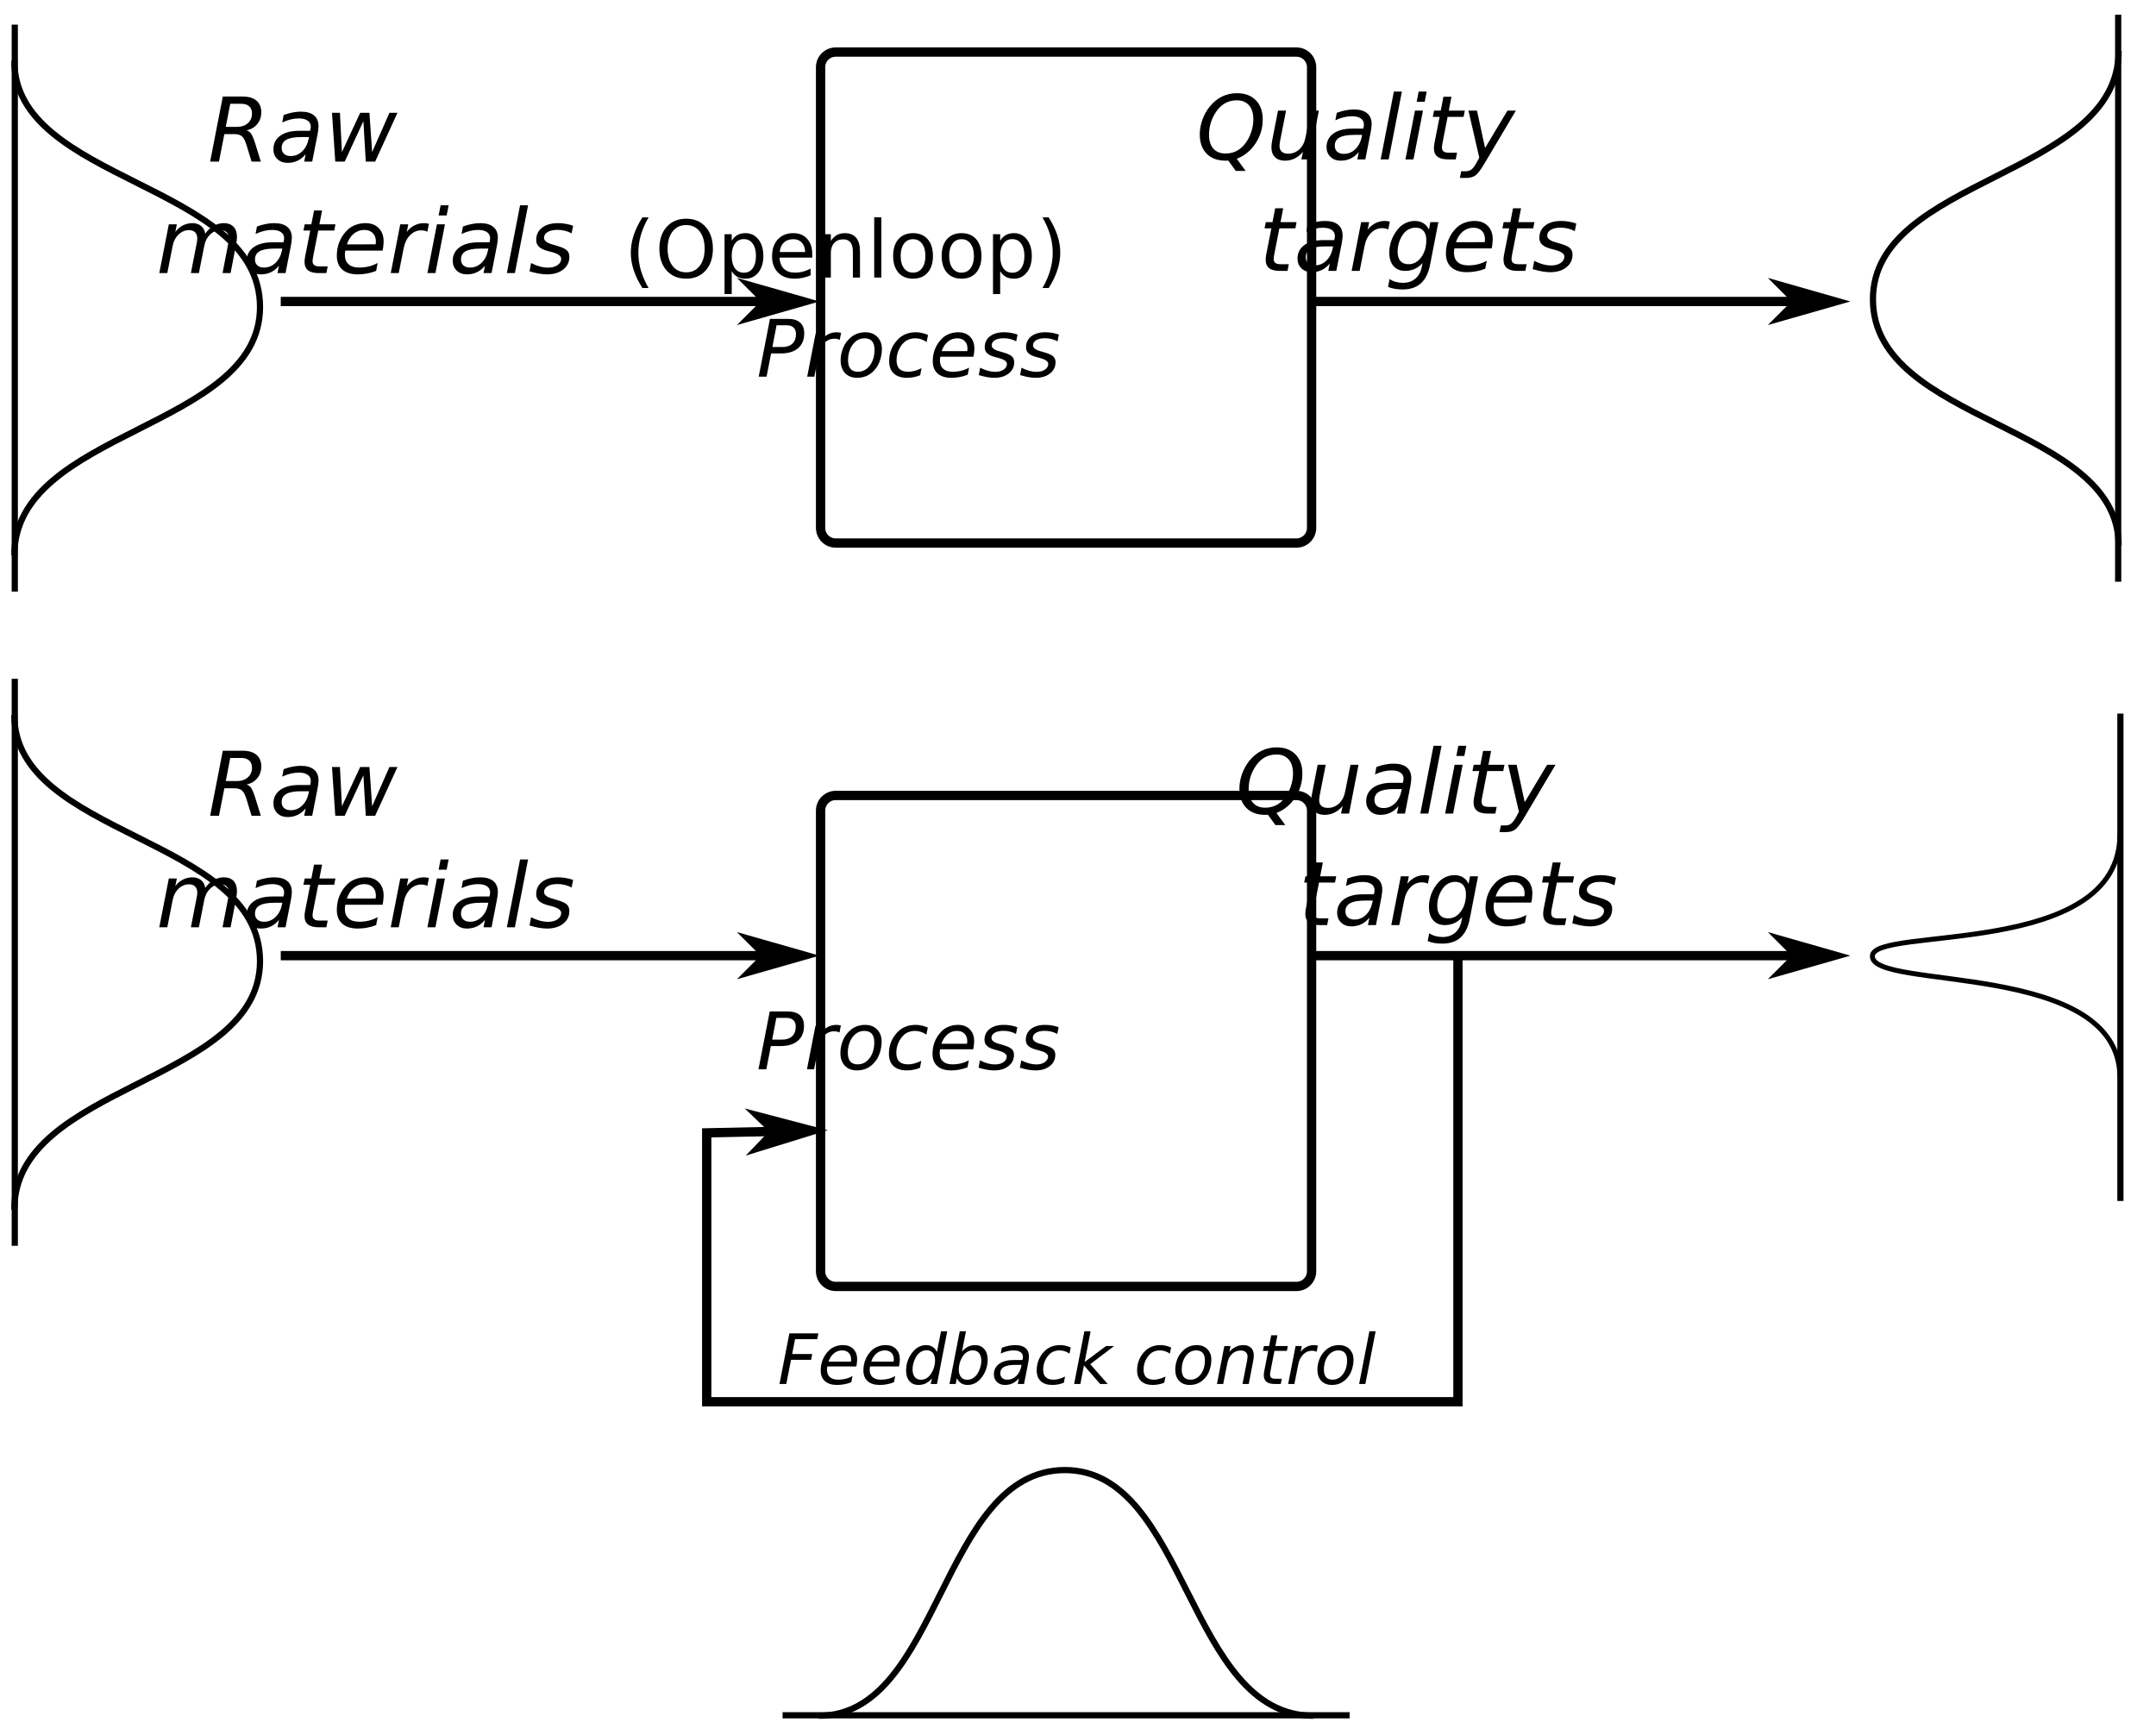
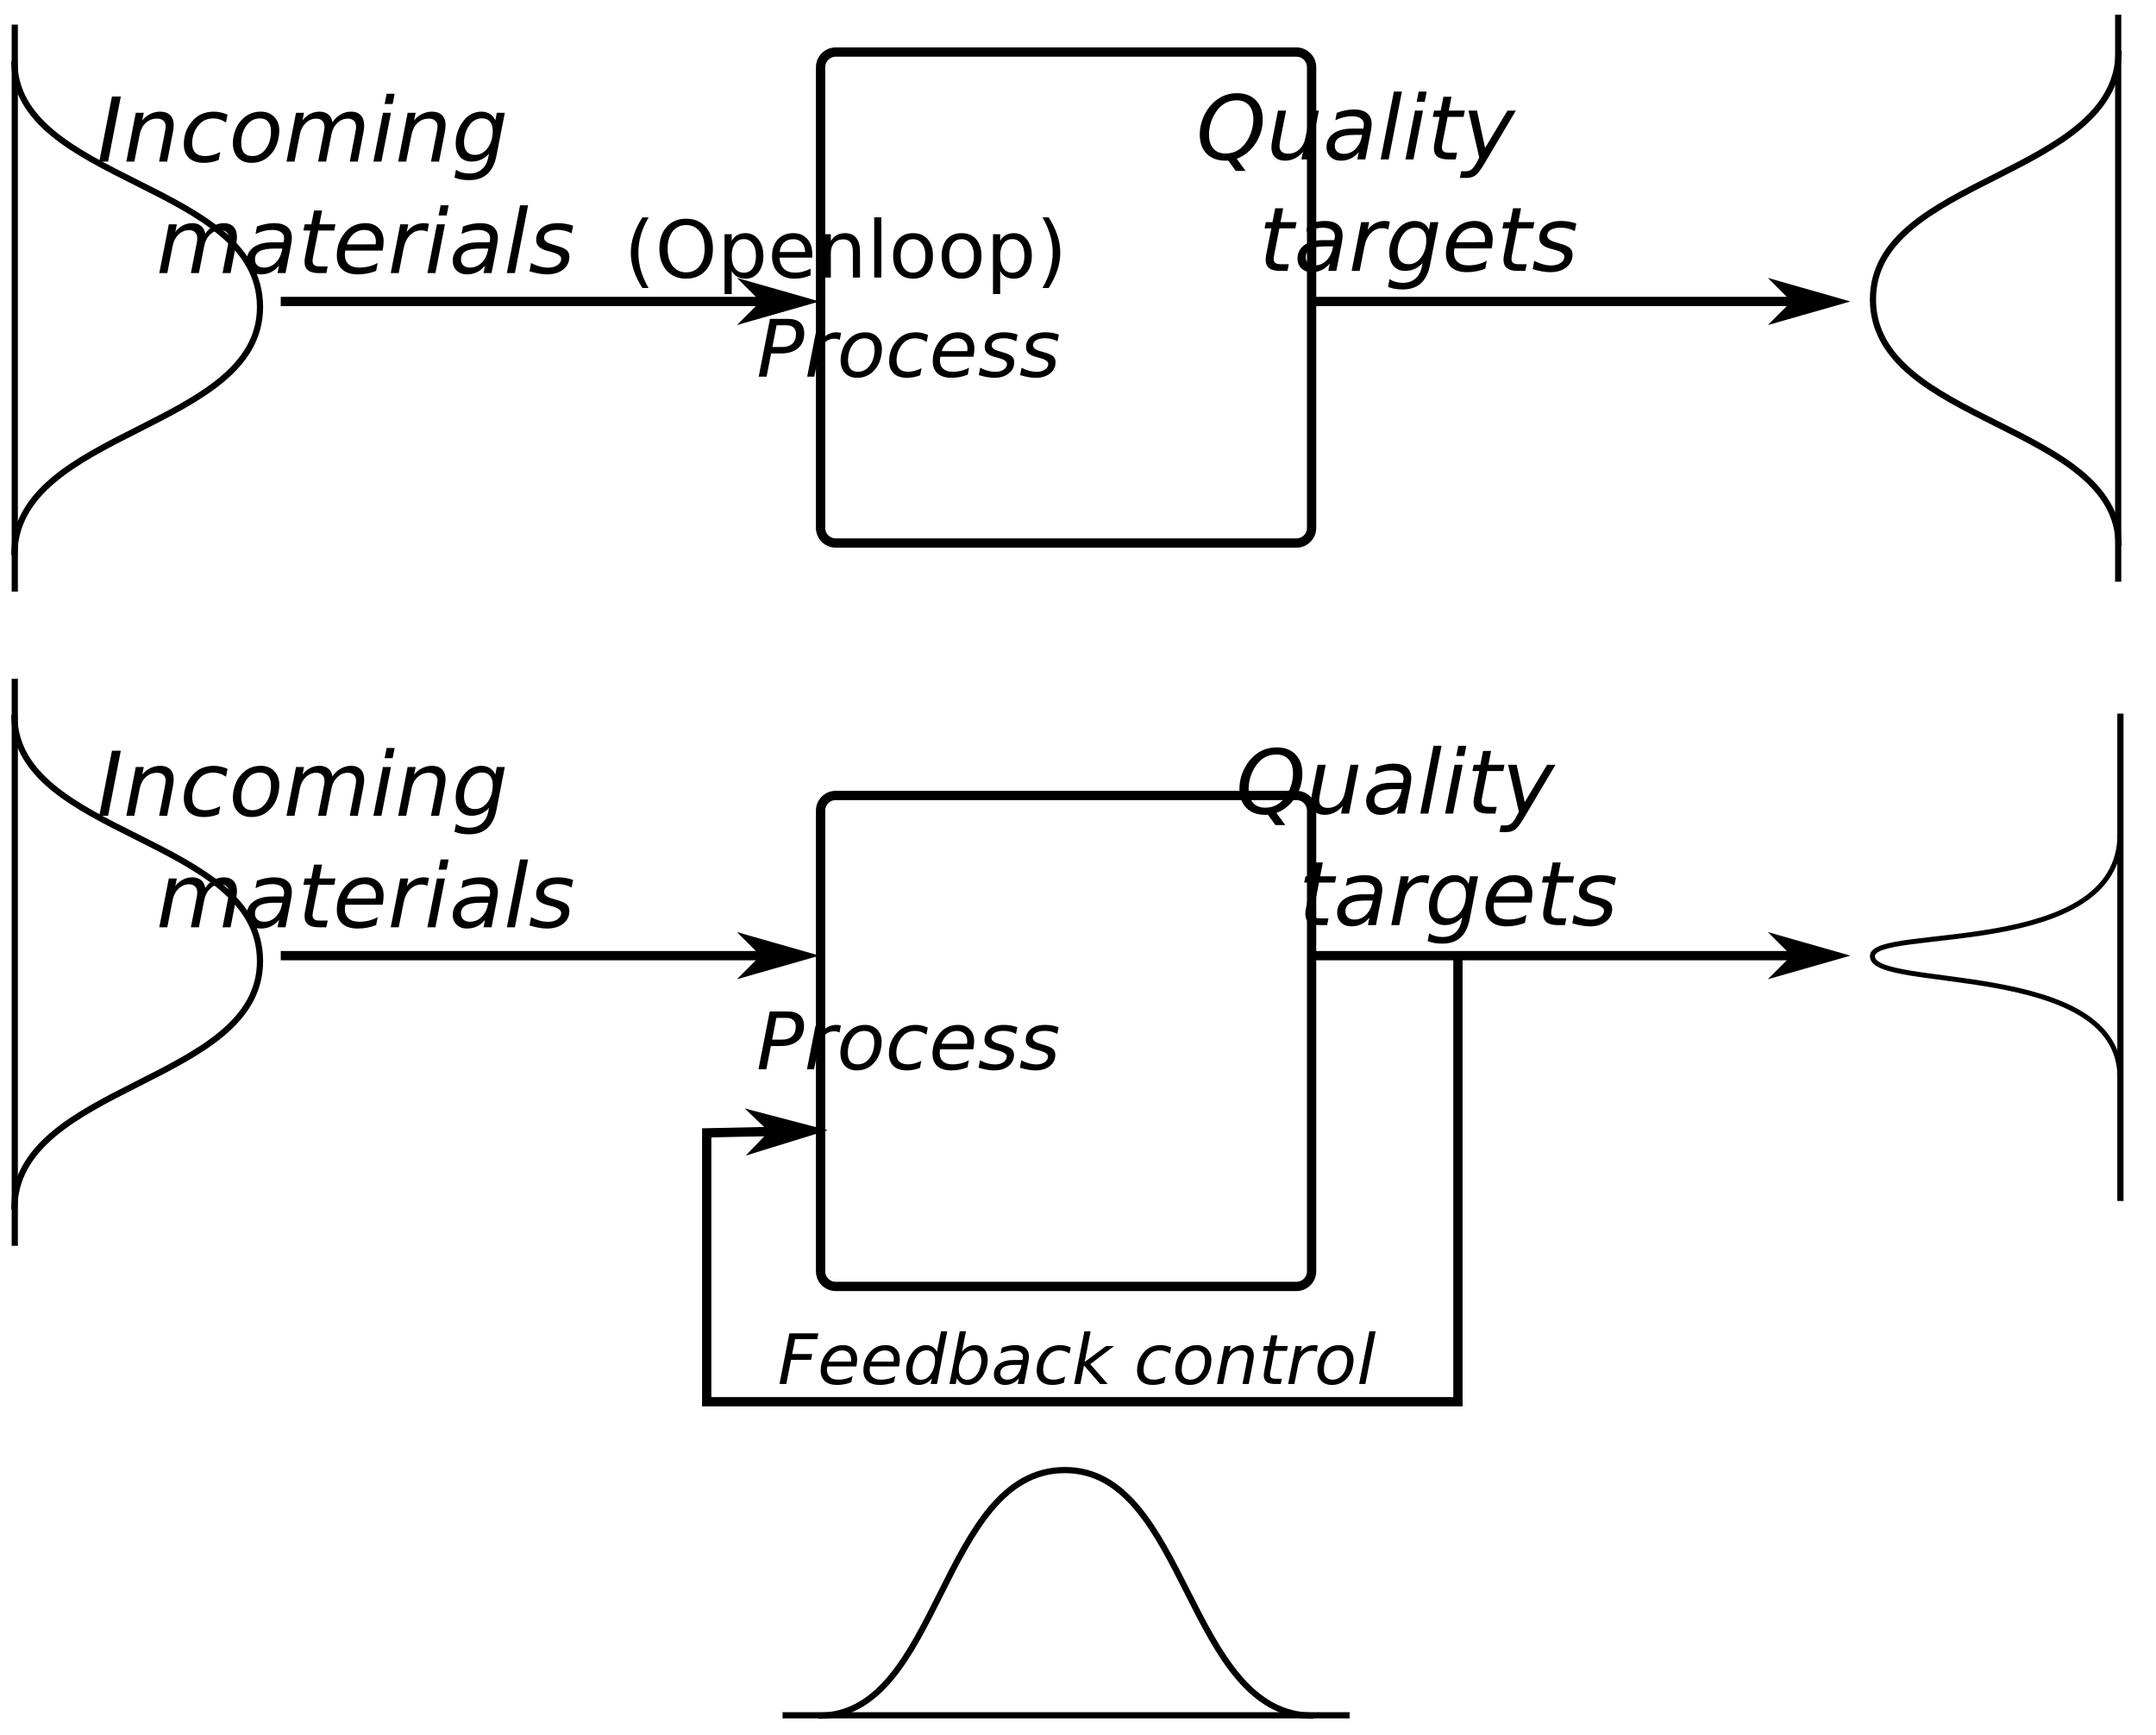
<svg xmlns="http://www.w3.org/2000/svg" width="870" height="700" id="svg2" version="1.0">
  <defs id="defs4">
    <marker orient="auto" refY="0" refX="0" id="Arrow1Lend" style="overflow:visible">
      <path id="path3232" d="M 0,0 5,-5 -12.5,0 5,5 0,0 z" style="fill-rule:evenodd;stroke:#000000;stroke-width:1pt;marker-start:none" transform="matrix(-0.8,0,0,-0.8,-10,0)" />
    </marker>
    <marker orient="auto" refY="0" refX="0" id="Arrow1Mstart" style="overflow:visible">
      <path id="path3235" d="M 0,0 5,-5 -12.5,0 5,5 0,0 z" style="fill-rule:evenodd;stroke:#000000;stroke-width:1pt;marker-start:none" transform="matrix(0.4,0,0,0.4,4,0)" />
    </marker>
    <marker orient="auto" refY="0" refX="0" id="Arrow1Mend" style="overflow:visible">
      <path id="path3238" d="M 0,0 5,-5 -12.5,0 5,5 0,0 z" style="fill-rule:evenodd;stroke:#000000;stroke-width:1pt;marker-start:none" transform="matrix(-0.4,0,0,-0.4,-4,0)" />
    </marker>
  </defs>
  <g id="layer1" transform="translate(0,-44.09448)">
    <path style="fill:none;stroke:#000000;stroke-width:2.5;stroke-linecap:butt;stroke-linejoin:miter;stroke-miterlimit:4;stroke-opacity:1;stroke-dasharray:none" d="m 330.427,736.498 c 49.111,0 49.111,-98.996 99.251,-99.145 49.455,-0.029 49.454,99.145 100.282,99.145" id="path2395" />
    <path style="fill:none;stroke:#000000;stroke-width:2.5;stroke-linecap:butt;stroke-linejoin:miter;stroke-miterlimit:4;stroke-opacity:1;stroke-dasharray:none" d="m 315.784,736.314 228.819,0" id="path2401" />
    <rect style="fill:none;stroke:#000000;stroke-width:3.75;stroke-linecap:butt;stroke-linejoin:miter;stroke-miterlimit:4;stroke-opacity:1;stroke-dasharray:none" id="rect2604" width="198.138" height="198.138" x="331.124" y="365.107" ry="6.115" />
    <path id="path3224" d="m 529.292,429.758 210,0" style="fill:none;stroke:#000000;stroke-width:3.75;stroke-linecap:butt;stroke-linejoin:miter;stroke-miterlimit:4;stroke-opacity:1;stroke-dasharray:none;marker-end:url(#Arrow1Mend)" />
    <path style="fill:none;stroke:#000000;stroke-width:3.75;stroke-linecap:butt;stroke-linejoin:miter;stroke-miterlimit:4;stroke-opacity:1;stroke-dasharray:none;marker-start:none;marker-mid:none;marker-end:url(#Arrow1Mend)" d="m 588.317,430.762 0,179.014 -303.139,0 0,-108.508 41.471,-0.892" id="path4004" />
    <path style="fill:none;stroke:#000000;stroke-width:3.75;stroke-linecap:butt;stroke-linejoin:miter;stroke-miterlimit:4;stroke-opacity:1;stroke-dasharray:none;marker-end:url(#Arrow1Mend)" d="m 113.292,429.758 210,0" id="path4006" />
    <path style="fill:none;stroke:none" d="m 349.281,732.605 c 11.118,-8.159 17.26,-16.784 31.938,-44.847 17.728,-33.896 25.049,-42.707 39.122,-47.087 16.149,-5.026 29.758,1.643 42.997,21.073 1.694,2.486 8.171,14.112 14.394,25.836 15.32,28.862 20.077,35.653 30.191,43.098 l 5.508,4.055 -83.484,-0.03 -83.484,-0.03 2.818,-2.068 z" id="path4028" />
    <path style="fill:none;stroke:#000000;stroke-width:2;stroke-linecap:butt;stroke-linejoin:miter;stroke-miterlimit:4;stroke-opacity:1;stroke-dasharray:none" d="m 855.448,478.841 c -0.185,-47.365 -100.105,-34.937 -99.884,-48.866 -0.214,-12.293 100.069,1.248 99.884,-49.373" id="path4030" />
    <path style="fill:none;stroke:#000000;stroke-width:2.5;stroke-linecap:butt;stroke-linejoin:miter;stroke-miterlimit:4;stroke-opacity:1;stroke-dasharray:none" d="m 855.637,528.759 0,-196.686" id="path4032" />
    <path style="fill:none;stroke:none" d="m 853.756,466.236 c -3.598,-7.592 -11.394,-13.962 -22.619,-18.483 -9.975,-4.018 -22.075,-6.749 -41.91,-9.46 -19.433,-2.656 -23.182,-3.287 -27.381,-4.608 -4.274,-1.345 -6.221,-3.378 -4.568,-4.77 2.036,-1.713 6.852,-2.793 18.817,-4.22 20.079,-2.394 26.374,-3.29 34.074,-4.848 20.656,-4.179 34.17,-11.128 41.003,-21.083 0.935,-1.363 2.246,-3.781 3.109,-5.737 0.151,-0.342 0.207,9.564 0.213,37.16 l 0.007,37.626 -0.747,-1.577 z" id="path4052" />
    <text xml:space="preserve" style="font-size:28px;font-style:oblique;font-variant:normal;font-weight:normal;font-stretch:normal;text-align:start;line-height:125%;writing-mode:lr-tb;text-anchor:start;fill:#000000;fill-opacity:1;stroke:none;font-family:Bitstream Vera Sans;-inkscape-font-specification:Bitstream Vera Sans Oblique" x="313.794" y="602.607" id="text4065">
      <tspan id="tspan4067" x="313.794" y="602.607" style="font-size:28px;font-style:oblique;font-variant:normal;font-weight:normal;font-stretch:normal;text-align:start;line-height:125%;writing-mode:lr-tb;text-anchor:start;font-family:Bitstream Vera Sans;-inkscape-font-specification:Bitstream Vera Sans Oblique">Feedback control</tspan>
    </text>
    <path id="path8253" d="m 5.78,332.673 c 0,49.111 98.996,49.111 99.145,99.251 0.029,49.455 -99.145,49.454 -99.145,100.282" style="fill:none;stroke:#000000;stroke-width:2.5;stroke-linecap:butt;stroke-linejoin:miter;stroke-miterlimit:4;stroke-opacity:1;stroke-dasharray:none" />
    <path id="path8255" d="m 5.963,318.03 0,228.819" style="fill:none;stroke:#000000;stroke-width:2.5;stroke-linecap:butt;stroke-linejoin:miter;stroke-miterlimit:4;stroke-opacity:1;stroke-dasharray:none" />
    <path id="path8257" d="m 9.672,351.527 c 8.159,11.118 16.784,17.26 44.847,31.938 33.896,17.728 42.707,25.049 47.087,39.122 5.026,16.149 -1.643,29.758 -21.073,42.997 -2.486,1.694 -14.112,8.171 -25.836,14.394 -28.862,15.32 -35.653,20.077 -43.098,30.191 l -4.055,5.508 0.03,-83.484 0.03,-83.484 2.068,2.818 z" style="fill:none;stroke:none" />
    <text xml:space="preserve" style="font-size:80px;font-style:normal;font-weight:normal;text-align:center;line-height:125%;text-anchor:middle;fill:#000000;fill-opacity:1;stroke:none;font-family:Bitstream Vera Sans" x="211.091" y="373.306" id="text8259">
-       <tspan id="tspan8261" x="211.091" y="373.306" style="font-size:36px;font-style:oblique;font-variant:normal;font-weight:normal;font-stretch:normal;text-align:center;line-height:125%;writing-mode:lr-tb;text-anchor:middle;font-family:Bitstream Vera Sans;-inkscape-font-specification:Bitstream Vera Sans Oblique">Raw</tspan>
+       <tspan id="tspan8261" x="211.091" y="373.306" style="font-size:36px;font-style:oblique;font-variant:normal;font-weight:normal;font-stretch:normal;text-align:center;line-height:125%;writing-mode:lr-tb;text-anchor:middle;font-family:Bitstream Vera Sans;-inkscape-font-specification:Bitstream Vera Sans Oblique">Incoming</tspan>
      <tspan x="211.091" y="418.306" style="font-size:36px;font-style:oblique;font-variant:normal;font-weight:normal;font-stretch:normal;text-align:center;line-height:125%;writing-mode:lr-tb;text-anchor:middle;font-family:Bitstream Vera Sans;-inkscape-font-specification:Bitstream Vera Sans Oblique" id="tspan8263">materials</tspan>
    </text>
    <text id="text8265" y="475.614" x="430.107" style="font-size:80px;font-style:normal;font-weight:normal;text-align:center;line-height:125%;text-anchor:middle;fill:#000000;fill-opacity:1;stroke:none;font-family:Bitstream Vera Sans" xml:space="preserve">
      <tspan id="tspan8269" style="font-size:32px;font-style:oblique;font-variant:normal;font-weight:normal;font-stretch:normal;text-align:center;line-height:125%;writing-mode:lr-tb;text-anchor:middle;font-family:Bitstream Vera Sans;-inkscape-font-specification:Bitstream Vera Sans Oblique" y="475.614" x="430.107">Process</tspan>
    </text>
    <text id="text8273" y="372.423" x="651.974" style="font-size:80px;font-style:normal;font-weight:normal;text-align:center;line-height:125%;text-anchor:middle;fill:#000000;fill-opacity:1;stroke:none;font-family:Bitstream Vera Sans" xml:space="preserve">
      <tspan id="tspan8277" style="font-size:36px;font-style:oblique;font-variant:normal;font-weight:normal;font-stretch:normal;text-align:center;line-height:125%;writing-mode:lr-tb;text-anchor:middle;font-family:Bitstream Vera Sans;-inkscape-font-specification:Bitstream Vera Sans Oblique" y="372.423" x="651.974">Quality</tspan>
      <tspan style="font-size:36px;font-style:oblique;font-variant:normal;font-weight:normal;font-stretch:normal;text-align:center;line-height:125%;writing-mode:lr-tb;text-anchor:middle;font-family:Bitstream Vera Sans;-inkscape-font-specification:Bitstream Vera Sans Oblique" y="417.423" x="651.974" id="tspan8281">targets</tspan>
    </text>
    <rect ry="6.115" y="65.107" x="331.124" height="198.138" width="198.138" id="rect8290" style="fill:none;stroke:#000000;stroke-width:3.75;stroke-linecap:butt;stroke-linejoin:miter;stroke-miterlimit:4;stroke-opacity:1;stroke-dasharray:none" />
    <path style="fill:none;stroke:#000000;stroke-width:3.75;stroke-linecap:butt;stroke-linejoin:miter;stroke-miterlimit:4;stroke-opacity:1;stroke-dasharray:none;marker-end:url(#Arrow1Mend)" d="m 529.292,165.758 210,0" id="path8292" />
    <path id="path8296" d="m 113.292,165.758 210,0" style="fill:none;stroke:#000000;stroke-width:3.75;stroke-linecap:butt;stroke-linejoin:miter;stroke-miterlimit:4;stroke-opacity:1;stroke-dasharray:none;marker-end:url(#Arrow1Mend)" />
    <path style="fill:none;stroke:#000000;stroke-width:2.5;stroke-linecap:butt;stroke-linejoin:miter;stroke-miterlimit:4;stroke-opacity:1;stroke-dasharray:none" d="m 5.78,68.673 c 0,49.111 98.996,49.111 99.145,99.251 0.029,49.455 -99.145,49.454 -99.145,100.282" id="path8310" />
    <path style="fill:none;stroke:#000000;stroke-width:2.5;stroke-linecap:butt;stroke-linejoin:miter;stroke-miterlimit:4;stroke-opacity:1;stroke-dasharray:none" d="m 5.963,54.03 0,228.819" id="path8312" />
    <path style="fill:none;stroke:none" d="m 9.672,87.527 c 8.159,11.118 16.784,17.26 44.847,31.938 33.896,17.728 42.707,25.049 47.087,39.122 5.026,16.149 -1.643,29.758 -21.073,42.997 -2.486,1.694 -14.112,8.171 -25.836,14.394 -28.862,15.32 -35.653,20.077 -43.098,30.191 l -4.055,5.508 0.03,-83.484 0.03,-83.484 2.068,2.818 z" id="path8314" />
    <text id="text8316" y="109.306" x="211.091" style="font-size:80px;font-style:normal;font-weight:normal;text-align:center;line-height:125%;text-anchor:middle;fill:#000000;fill-opacity:1;stroke:none;font-family:Bitstream Vera Sans" xml:space="preserve">
-       <tspan style="font-size:36px;font-style:oblique;font-variant:normal;font-weight:normal;font-stretch:normal;text-align:center;line-height:125%;writing-mode:lr-tb;text-anchor:middle;font-family:Bitstream Vera Sans;-inkscape-font-specification:Bitstream Vera Sans Oblique" y="109.306" x="211.091" id="tspan8318">Raw</tspan>
+       <tspan style="font-size:36px;font-style:oblique;font-variant:normal;font-weight:normal;font-stretch:normal;text-align:center;line-height:125%;writing-mode:lr-tb;text-anchor:middle;font-family:Bitstream Vera Sans;-inkscape-font-specification:Bitstream Vera Sans Oblique" y="109.306" x="211.091" id="tspan8318">Incoming</tspan>
      <tspan id="tspan8320" style="font-size:36px;font-style:oblique;font-variant:normal;font-weight:normal;font-stretch:normal;text-align:center;line-height:125%;writing-mode:lr-tb;text-anchor:middle;font-family:Bitstream Vera Sans;-inkscape-font-specification:Bitstream Vera Sans Oblique" y="154.306" x="211.091">materials</tspan>
    </text>
    <text xml:space="preserve" style="font-size:80px;font-style:normal;font-weight:normal;text-align:center;line-height:125%;text-anchor:middle;fill:#000000;fill-opacity:1;stroke:none;font-family:Bitstream Vera Sans" x="430.201" y="156.106" id="text8322">
      <tspan x="430.201" y="156.106" style="font-size:32px;font-style:normal;font-variant:normal;font-weight:normal;font-stretch:normal;text-align:center;line-height:125%;writing-mode:lr-tb;text-anchor:middle;font-family:Bitstream Vera Sans;-inkscape-font-specification:Bitstream Vera Sans Oblique" id="tspan8324">(Openloop)</tspan>
      <tspan x="430.201" y="196.106" style="font-size:32px;font-style:oblique;font-variant:normal;font-weight:normal;font-stretch:normal;text-align:center;line-height:125%;writing-mode:lr-tb;text-anchor:middle;font-family:Bitstream Vera Sans;-inkscape-font-specification:Bitstream Vera Sans Oblique" id="tspan8424">Process</tspan>
    </text>
    <text xml:space="preserve" style="font-size:80px;font-style:normal;font-weight:normal;text-align:center;line-height:125%;text-anchor:middle;fill:#000000;fill-opacity:1;stroke:none;font-family:Bitstream Vera Sans" x="635.974" y="108.423" id="text8326">
      <tspan x="635.974" y="108.423" style="font-size:36px;font-style:oblique;font-variant:normal;font-weight:normal;font-stretch:normal;text-align:center;line-height:125%;writing-mode:lr-tb;text-anchor:middle;font-family:Bitstream Vera Sans;-inkscape-font-specification:Bitstream Vera Sans Oblique" id="tspan8328">Quality</tspan>
      <tspan id="tspan8330" x="635.974" y="153.423" style="font-size:36px;font-style:oblique;font-variant:normal;font-weight:normal;font-stretch:normal;text-align:center;line-height:125%;writing-mode:lr-tb;text-anchor:middle;font-family:Bitstream Vera Sans;-inkscape-font-specification:Bitstream Vera Sans Oblique">targets</tspan>
    </text>
    <path id="path8332" d="m 854.924,264.206 c 0,-49.111 -98.996,-49.111 -99.145,-99.251 -0.029,-49.455 99.145,-49.454 99.145,-100.282" style="fill:none;stroke:#000000;stroke-width:2.5;stroke-linecap:butt;stroke-linejoin:miter;stroke-miterlimit:4;stroke-opacity:1;stroke-dasharray:none" />
    <path id="path8334" d="m 854.741,278.849 0,-228.819" style="fill:none;stroke:#000000;stroke-width:2.5;stroke-linecap:butt;stroke-linejoin:miter;stroke-miterlimit:4;stroke-opacity:1;stroke-dasharray:none" />
    <path id="path8336" d="m 851.032,245.351 c -8.159,-11.118 -16.784,-17.26 -44.847,-31.938 -33.896,-17.728 -42.707,-25.049 -47.087,-39.122 -5.026,-16.149 1.643,-29.758 21.073,-42.997 2.486,-1.694 14.112,-8.171 25.836,-14.394 28.862,-15.32 35.653,-20.077 43.098,-30.191 l 4.055,-5.508 -0.03,83.484 -0.03,83.484 -2.068,-2.818 z" style="fill:none;stroke:none" />
  </g>
</svg>
